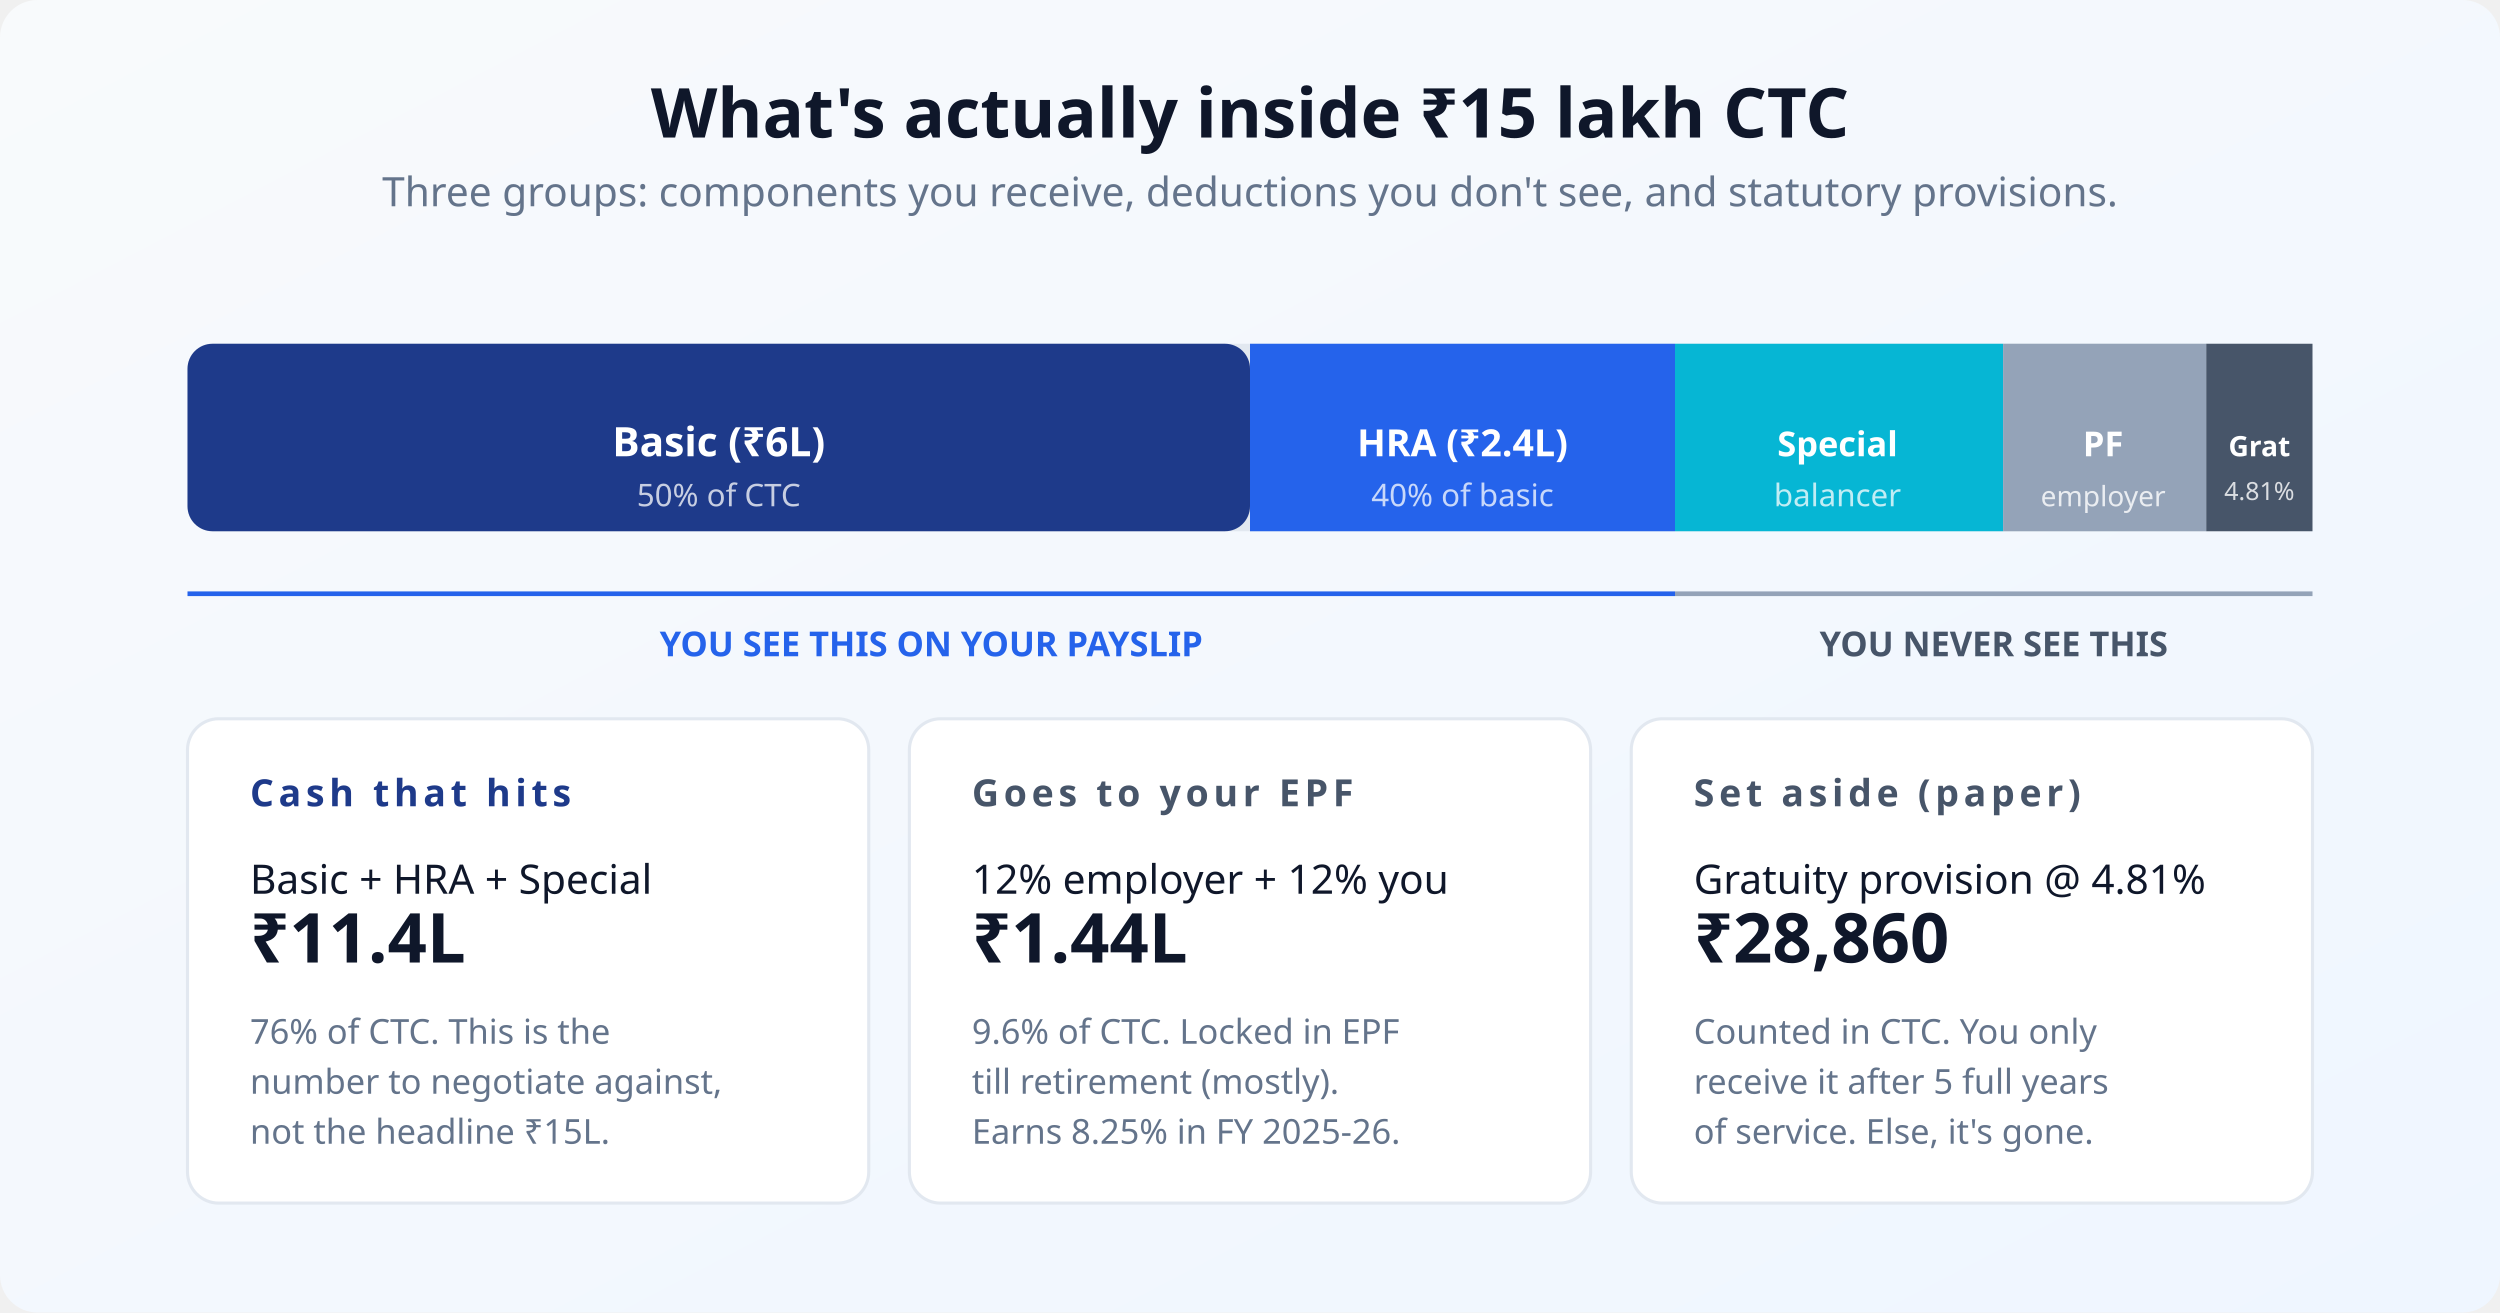
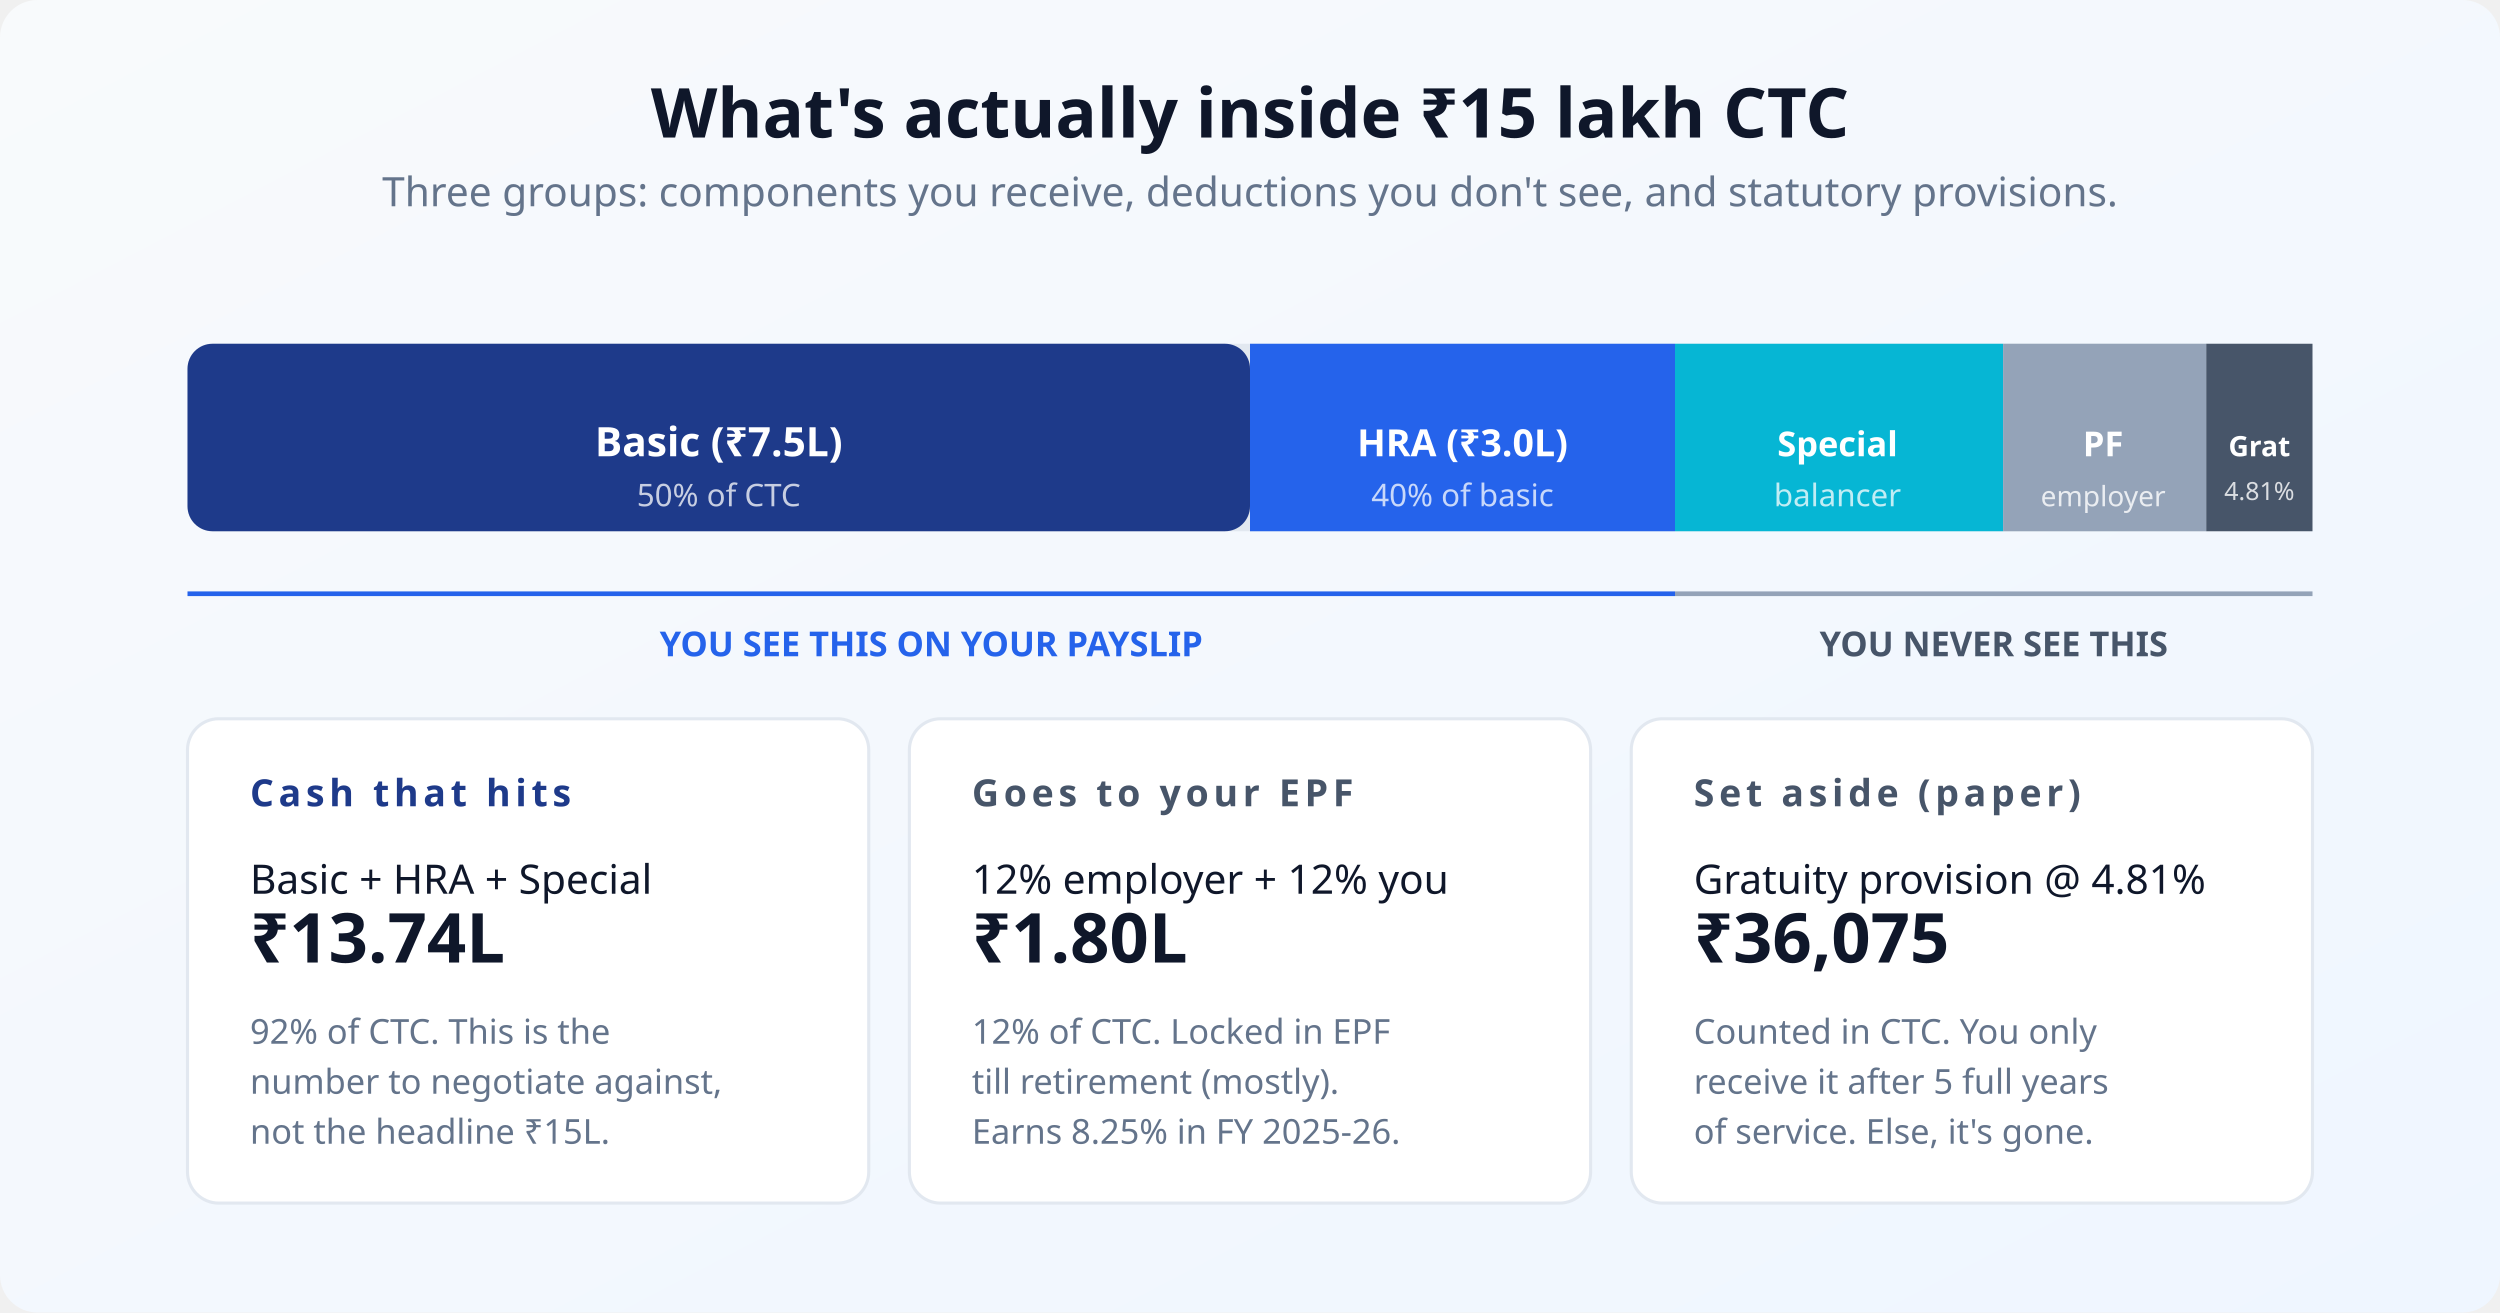
<svg xmlns="http://www.w3.org/2000/svg" viewBox="0 0 800 420" font-family="Plus Jakarta Sans, sans-serif">
  <defs>
    <linearGradient id="cmpBg" x1="0" y1="0" x2="1" y2="1">
      <stop offset="0" stop-color="#f8fafc" />
      <stop offset="1" stop-color="#eff6ff" />
    </linearGradient>
  </defs>
  <rect width="800" height="420" fill="url(#cmpBg)" rx="12" />
  <text x="400" y="44" font-size="22" font-weight="800" fill="#0f172a" text-anchor="middle">What's actually inside ₹15 lakh CTC</text>
  <text x="400" y="66" font-size="13" fill="#64748b" text-anchor="middle">Three groups: components you receive, deductions you don't see, and statutory provisions.</text>
  <g transform="translate(60,110)">
    <rect x="0" y="0" width="680" height="60" rx="8" fill="#e2e8f0" />
    <rect x="0" y="0" width="340" height="60" rx="8" fill="#1e3a8a" />
-     <text x="170" y="36" font-size="13" font-weight="700" fill="#fff" text-anchor="middle">Basic (₹6L)</text>
+     <text x="170" y="36" font-size="13" font-weight="700" fill="#fff" text-anchor="middle">Basic (₹7.5L)</text>
    <text x="170" y="52" font-size="10" fill="#fff" text-anchor="middle" opacity=".75">50% of CTC</text>
    <rect x="340" y="0" width="136" height="60" fill="#2563eb" />
-     <text x="408" y="36" font-size="12" font-weight="700" fill="#fff" text-anchor="middle">HRA (₹2.4L)</text>
+     <text x="408" y="36" font-size="12" font-weight="700" fill="#fff" text-anchor="middle">HRA (₹3.0L)</text>
    <text x="408" y="52" font-size="10" fill="#fff" text-anchor="middle" opacity=".75">40% of basic</text>
    <rect x="476" y="0" width="105" height="60" fill="#06b6d4" />
    <text x="528" y="36" font-size="11" font-weight="700" fill="#fff" text-anchor="middle">Special</text>
    <text x="528" y="52" font-size="10" fill="#fff" text-anchor="middle" opacity=".75">balancer</text>
    <rect x="581" y="0" width="65" height="60" fill="#94a3b8" />
    <text x="613" y="36" font-size="11" font-weight="700" fill="#fff" text-anchor="middle">PF</text>
    <text x="613" y="52" font-size="9" fill="#fff" text-anchor="middle" opacity=".8">employer</text>
    <rect x="646" y="0" width="34" height="60" rx="0" fill="#475569" />
    <text x="663" y="36" font-size="9" font-weight="700" fill="#fff" text-anchor="middle">Grat</text>
    <text x="663" y="50" font-size="8" fill="#fff" text-anchor="middle" opacity=".8">4.81%</text>
    <line x1="0" y1="80" x2="476" y2="80" stroke="#2563eb" stroke-width="1.5" />
    <text x="238" y="100" font-size="11" font-weight="700" fill="#2563eb" text-anchor="middle">YOU SEE THIS ON YOUR PAYSLIP</text>
    <line x1="476" y1="80" x2="680" y2="80" stroke="#94a3b8" stroke-width="1.5" />
    <text x="578" y="100" font-size="11" font-weight="700" fill="#475569" text-anchor="middle">YOU NEVER SEE THIS</text>
  </g>
  <g transform="translate(60,230)">
    <rect x="0" y="0" width="218" height="155" rx="10" fill="#fff" stroke="#e2e8f0" />
    <text x="20" y="28" font-size="12" font-weight="700" fill="#1e3a8a" text-transform="uppercase" letter-spacing="1.5">Cash that hits</text>
    <text x="20" y="56" font-size="13" fill="#0f172a">Basic + HRA + Special</text>
-     <text x="20" y="78" font-size="22" font-weight="800" fill="#0f172a">₹11.4L</text>
-     <text x="20" y="104" font-size="11" fill="#64748b">76% of CTC. This is the</text>
+     <text x="20" y="78" font-size="22" font-weight="800" fill="#0f172a">₹13.74L</text>
+     <text x="20" y="104" font-size="11" fill="#64748b">92% of CTC. This is the</text>
    <text x="20" y="120" font-size="11" fill="#64748b">number to negotiate against,</text>
    <text x="20" y="136" font-size="11" fill="#64748b">not the headline ₹15L.</text>
  </g>
  <g transform="translate(291,230)">
    <rect x="0" y="0" width="218" height="155" rx="10" fill="#fff" stroke="#e2e8f0" />
    <text x="20" y="28" font-size="12" font-weight="700" fill="#475569" text-transform="uppercase" letter-spacing="1.5">Goes to your EPF</text>
    <text x="20" y="56" font-size="13" fill="#0f172a">12% employer + 12% you</text>
-     <text x="20" y="78" font-size="22" font-weight="800" fill="#0f172a">₹1.44L</text>
-     <text x="20" y="104" font-size="11" fill="#64748b">9.6% of CTC. Locked in EPF</text>
+     <text x="20" y="78" font-size="22" font-weight="800" fill="#0f172a">₹1.80L</text>
+     <text x="20" y="104" font-size="11" fill="#64748b">12% of CTC. Locked in EPF</text>
    <text x="20" y="120" font-size="11" fill="#64748b">till retirement (mostly).</text>
    <text x="20" y="136" font-size="11" fill="#64748b">Earns 8.25% in FY 2025-26.</text>
  </g>
  <g transform="translate(522,230)">
    <rect x="0" y="0" width="218" height="155" rx="10" fill="#fff" stroke="#e2e8f0" />
    <text x="20" y="28" font-size="12" font-weight="700" fill="#475569" text-transform="uppercase" letter-spacing="1.5">Set aside (paper)</text>
    <text x="20" y="56" font-size="13" fill="#0f172a">Gratuity provision @ 4.81%</text>
-     <text x="20" y="78" font-size="22" font-weight="800" fill="#0f172a">₹28,860</text>
+     <text x="20" y="78" font-size="22" font-weight="800" fill="#0f172a">₹36,075</text>
    <text x="20" y="104" font-size="11" fill="#64748b">Counted in CTC. You only</text>
    <text x="20" y="120" font-size="11" fill="#64748b">receive it after 5 full years</text>
    <text x="20" y="136" font-size="11" fill="#64748b">of service. Else, it's gone.</text>
  </g>
</svg>
